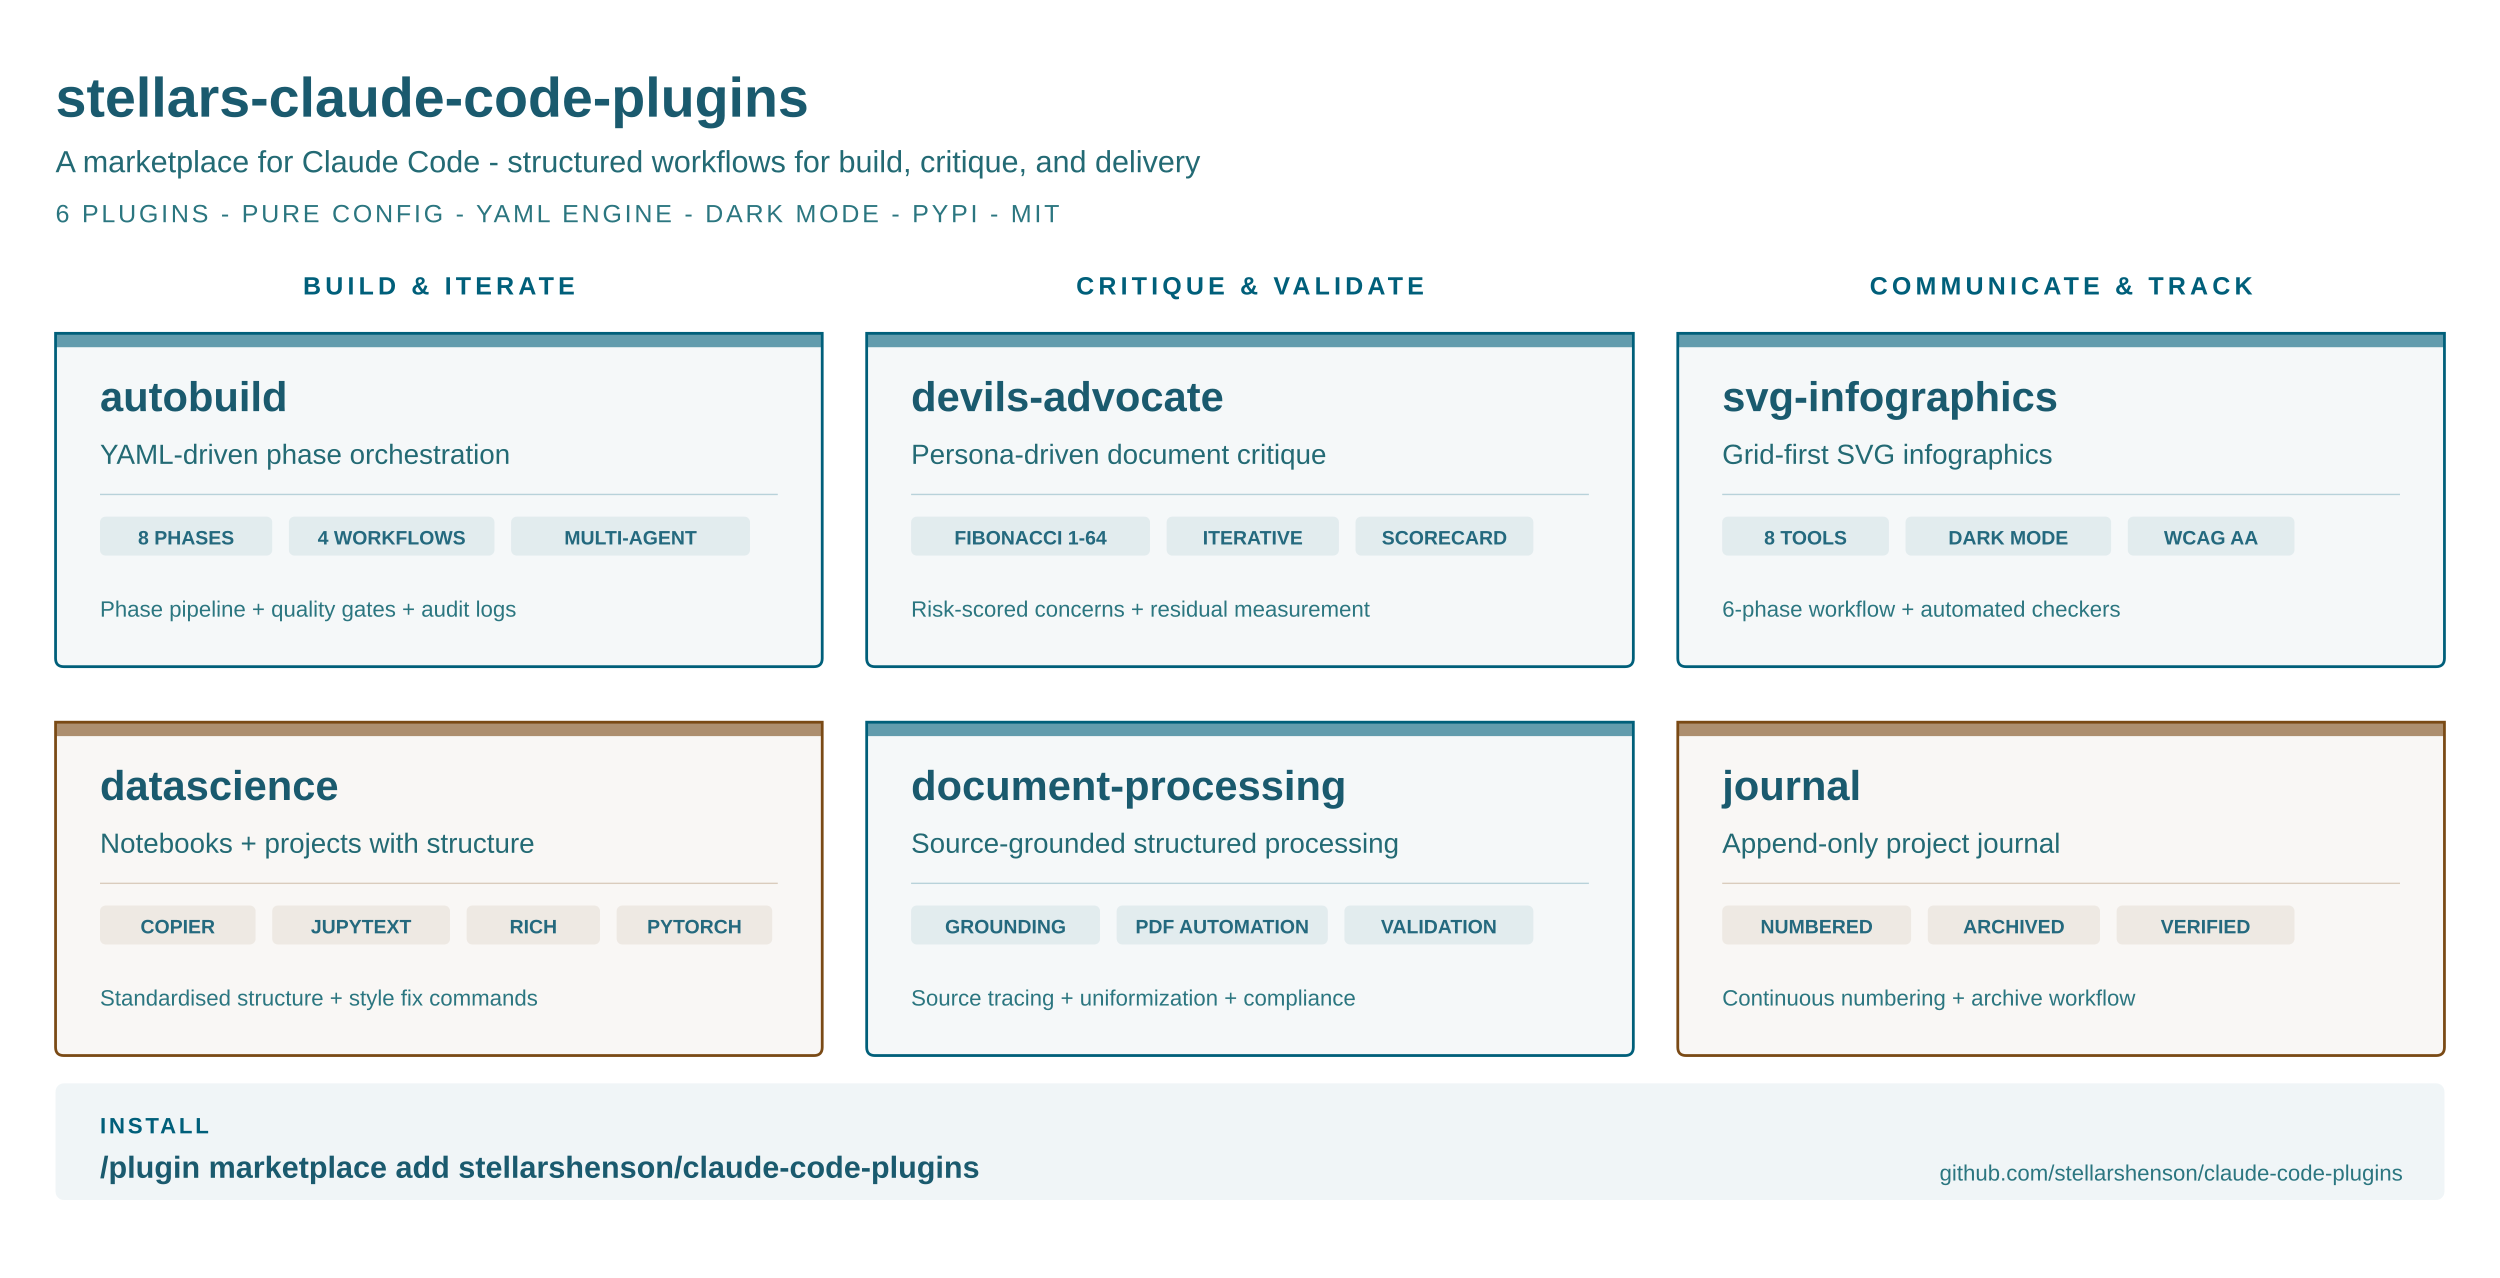
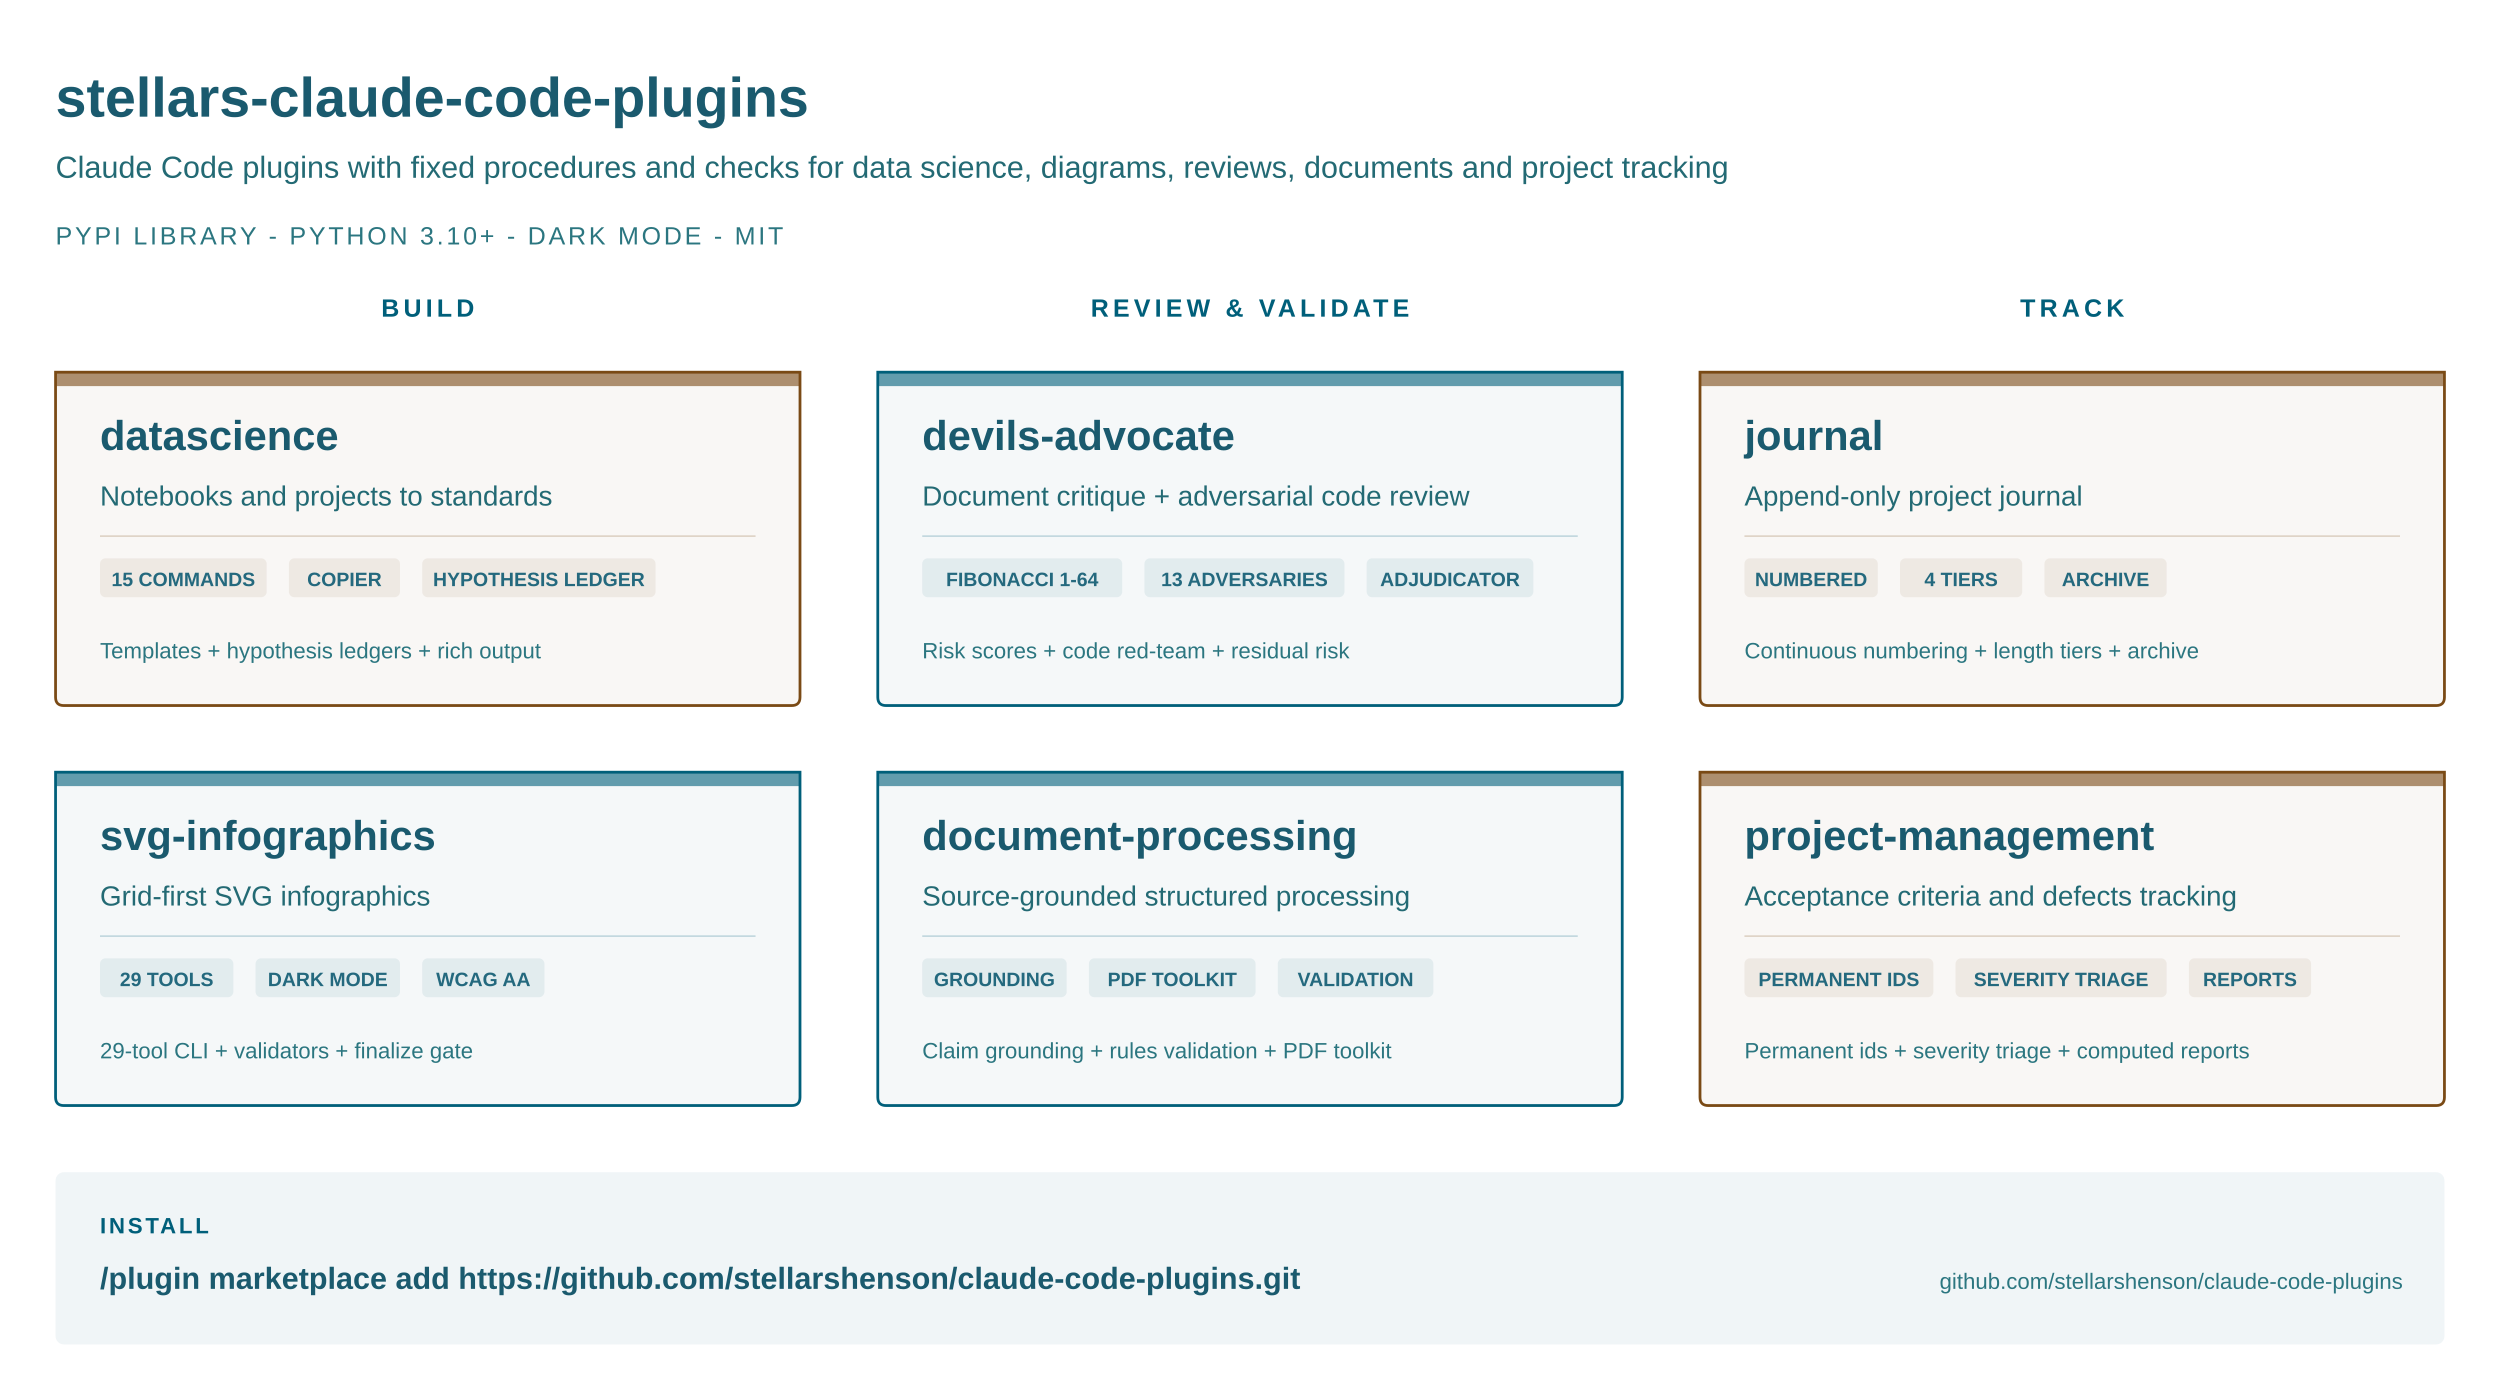
- <svg xmlns="http://www.w3.org/2000/svg" viewBox="0 0 900 460">
+ <svg xmlns="http://www.w3.org/2000/svg" viewBox="0 0 900 504">
  <style>
    .fg-1 { fill: #1a5a6e; }
    .fg-2 { fill: #24697e; }
    .fg-3 { fill: #236a74; }
    .fg-4 { fill: #2b7680; }
    .accent-1 { fill: #005f7a; }
    .accent-2 { fill: #7a4a15; }
    .on-fill { fill: #e0f2f7; }
    .stroke-1 { stroke: #005f7a; }
    .stroke-2 { stroke: #7a4a15; }
    @media (prefers-color-scheme: dark) {
      .fg-1 { fill: #b8e4f0; }
      .fg-2 { fill: #8fd4e6; }
      .fg-3 { fill: #5aafc5; }
      .fg-4 { fill: #4099b3; }
      .accent-1 { fill: #5cc8e0; }
      .accent-2 { fill: #d4a04a; }
+       .on-fill { fill: #0d2530; }
      .stroke-1 { stroke: #5cc8e0; }
      .stroke-2 { stroke: #d4a04a; }
    }
  </style>
-   <text x="20" y="42" font-family="Segoe UI, Arial, sans-serif" font-size="20" font-weight="700" class="fg-1">stellars-claude-code-plugins</text>
-   <text x="20" y="62" font-family="Segoe UI, Arial, sans-serif" font-size="11" class="fg-3">A marketplace for Claude Code - structured workflows for build, critique, and delivery</text>
-   <text x="20" y="80" font-family="Segoe UI, Arial, sans-serif" font-size="9" class="fg-4" letter-spacing="1">6 PLUGINS - PURE CONFIG - YAML ENGINE - DARK MODE - PYPI - MIT</text>
-   <text x="158" y="106" font-family="Segoe UI, Arial, sans-serif" font-size="9" font-weight="600" class="accent-1" letter-spacing="1.5" text-anchor="middle">BUILD &amp; ITERATE</text>
-   <text x="450" y="106" font-family="Segoe UI, Arial, sans-serif" font-size="9" font-weight="600" class="accent-1" letter-spacing="1.5" text-anchor="middle">CRITIQUE &amp; VALIDATE</text>
-   <text x="742" y="106" font-family="Segoe UI, Arial, sans-serif" font-size="9" font-weight="600" class="accent-1" letter-spacing="1.5" text-anchor="middle">COMMUNICATE &amp; TRACK</text>
-   <path d="M20,120 H296 V237 Q296,240 293,240 H23 Q20,240 20,237 Z" fill="#005f7a" fill-opacity="0.04" />
-   <path d="M20,120 H296 V237 Q296,240 293,240 H23 Q20,240 20,237 Z" fill="none" class="stroke-1" stroke-width="1" />
-   <rect x="20" y="120" width="276" height="5" fill="#005f7a" opacity="0.6" />
-   <text x="36" y="148" font-family="Segoe UI, Arial, sans-serif" font-size="15" font-weight="700" class="fg-1">autobuild</text>
-   <text x="36" y="167" font-family="Segoe UI, Arial, sans-serif" font-size="10" class="fg-3">YAML-driven phase orchestration</text>
-   <line x1="36" y1="178" x2="280" y2="178" class="stroke-1" stroke-width="0.5" opacity="0.25" />
-   <rect x="36" y="186" width="62" height="14" rx="2" fill="#005f7a" fill-opacity="0.08" />
-   <text x="67" y="196" font-family="Segoe UI, Arial, sans-serif" font-size="7" font-weight="600" class="fg-2" text-anchor="middle">8 PHASES</text>
-   <rect x="104" y="186" width="74" height="14" rx="2" fill="#005f7a" fill-opacity="0.08" />
-   <text x="141" y="196" font-family="Segoe UI, Arial, sans-serif" font-size="7" font-weight="600" class="fg-2" text-anchor="middle">4 WORKFLOWS</text>
-   <rect x="184" y="186" width="86" height="14" rx="2" fill="#005f7a" fill-opacity="0.08" />
-   <text x="227" y="196" font-family="Segoe UI, Arial, sans-serif" font-size="7" font-weight="600" class="fg-2" text-anchor="middle">MULTI-AGENT</text>
-   <text x="36" y="222" font-family="Segoe UI, Arial, sans-serif" font-size="8" class="fg-4">Phase pipeline + quality gates + audit logs</text>
-   <path d="M312,120 H588 V237 Q588,240 585,240 H315 Q312,240 312,237 Z" fill="#005f7a" fill-opacity="0.04" />
-   <path d="M312,120 H588 V237 Q588,240 585,240 H315 Q312,240 312,237 Z" fill="none" class="stroke-1" stroke-width="1" />
-   <rect x="312" y="120" width="276" height="5" fill="#005f7a" opacity="0.6" />
-   <text x="328" y="148" font-family="Segoe UI, Arial, sans-serif" font-size="15" font-weight="700" class="fg-1">devils-advocate</text>
-   <text x="328" y="167" font-family="Segoe UI, Arial, sans-serif" font-size="10" class="fg-3">Persona-driven document critique</text>
-   <line x1="328" y1="178" x2="572" y2="178" class="stroke-1" stroke-width="0.5" opacity="0.25" />
-   <rect x="328" y="186" width="86" height="14" rx="2" fill="#005f7a" fill-opacity="0.08" />
-   <text x="371" y="196" font-family="Segoe UI, Arial, sans-serif" font-size="7" font-weight="600" class="fg-2" text-anchor="middle">FIBONACCI 1-64</text>
-   <rect x="420" y="186" width="62" height="14" rx="2" fill="#005f7a" fill-opacity="0.08" />
-   <text x="451" y="196" font-family="Segoe UI, Arial, sans-serif" font-size="7" font-weight="600" class="fg-2" text-anchor="middle">ITERATIVE</text>
-   <rect x="488" y="186" width="64" height="14" rx="2" fill="#005f7a" fill-opacity="0.08" />
-   <text x="520" y="196" font-family="Segoe UI, Arial, sans-serif" font-size="7" font-weight="600" class="fg-2" text-anchor="middle">SCORECARD</text>
-   <text x="328" y="222" font-family="Segoe UI, Arial, sans-serif" font-size="8" class="fg-4">Risk-scored concerns + residual measurement</text>
-   <path d="M604,120 H880 V237 Q880,240 877,240 H607 Q604,240 604,237 Z" fill="#005f7a" fill-opacity="0.04" />
-   <path d="M604,120 H880 V237 Q880,240 877,240 H607 Q604,240 604,237 Z" fill="none" class="stroke-1" stroke-width="1" />
-   <rect x="604" y="120" width="276" height="5" fill="#005f7a" opacity="0.6" />
-   <text x="620" y="148" font-family="Segoe UI, Arial, sans-serif" font-size="15" font-weight="700" class="fg-1">svg-infographics</text>
-   <text x="620" y="167" font-family="Segoe UI, Arial, sans-serif" font-size="10" class="fg-3">Grid-first SVG infographics</text>
-   <line x1="620" y1="178" x2="864" y2="178" class="stroke-1" stroke-width="0.5" opacity="0.25" />
-   <rect x="620" y="186" width="60" height="14" rx="2" fill="#005f7a" fill-opacity="0.08" />
-   <text x="650" y="196" font-family="Segoe UI, Arial, sans-serif" font-size="7" font-weight="600" class="fg-2" text-anchor="middle">8 TOOLS</text>
-   <rect x="686" y="186" width="74" height="14" rx="2" fill="#005f7a" fill-opacity="0.08" />
-   <text x="723" y="196" font-family="Segoe UI, Arial, sans-serif" font-size="7" font-weight="600" class="fg-2" text-anchor="middle">DARK MODE</text>
-   <rect x="766" y="186" width="60" height="14" rx="2" fill="#005f7a" fill-opacity="0.08" />
-   <text x="796" y="196" font-family="Segoe UI, Arial, sans-serif" font-size="7" font-weight="600" class="fg-2" text-anchor="middle">WCAG AA</text>
-   <text x="620" y="222" font-family="Segoe UI, Arial, sans-serif" font-size="8" class="fg-4">6-phase workflow + automated checkers</text>
-   <path d="M20,260 H296 V377 Q296,380 293,380 H23 Q20,380 20,377 Z" fill="#7a4a15" fill-opacity="0.04" />
-   <path d="M20,260 H296 V377 Q296,380 293,380 H23 Q20,380 20,377 Z" fill="none" class="stroke-2" stroke-width="1" />
-   <rect x="20" y="260" width="276" height="5" fill="#7a4a15" opacity="0.6" />
-   <text x="36" y="288" font-family="Segoe UI, Arial, sans-serif" font-size="15" font-weight="700" class="fg-1">datascience</text>
-   <text x="36" y="307" font-family="Segoe UI, Arial, sans-serif" font-size="10" class="fg-3">Notebooks + projects with structure</text>
-   <line x1="36" y1="318" x2="280" y2="318" class="stroke-2" stroke-width="0.5" opacity="0.25" />
-   <rect x="36" y="326" width="56" height="14" rx="2" fill="#7a4a15" fill-opacity="0.08" />
-   <text x="64" y="336" font-family="Segoe UI, Arial, sans-serif" font-size="7" font-weight="600" class="fg-2" text-anchor="middle">COPIER</text>
-   <rect x="98" y="326" width="64" height="14" rx="2" fill="#7a4a15" fill-opacity="0.08" />
-   <text x="130" y="336" font-family="Segoe UI, Arial, sans-serif" font-size="7" font-weight="600" class="fg-2" text-anchor="middle">JUPYTEXT</text>
-   <rect x="168" y="326" width="48" height="14" rx="2" fill="#7a4a15" fill-opacity="0.08" />
-   <text x="192" y="336" font-family="Segoe UI, Arial, sans-serif" font-size="7" font-weight="600" class="fg-2" text-anchor="middle">RICH</text>
-   <rect x="222" y="326" width="56" height="14" rx="2" fill="#7a4a15" fill-opacity="0.08" />
-   <text x="250" y="336" font-family="Segoe UI, Arial, sans-serif" font-size="7" font-weight="600" class="fg-2" text-anchor="middle">PYTORCH</text>
-   <text x="36" y="362" font-family="Segoe UI, Arial, sans-serif" font-size="8" class="fg-4">Standardised structure + style fix commands</text>
-   <path d="M312,260 H588 V377 Q588,380 585,380 H315 Q312,380 312,377 Z" fill="#005f7a" fill-opacity="0.04" />
-   <path d="M312,260 H588 V377 Q588,380 585,380 H315 Q312,380 312,377 Z" fill="none" class="stroke-1" stroke-width="1" />
-   <rect x="312" y="260" width="276" height="5" fill="#005f7a" opacity="0.6" />
-   <text x="328" y="288" font-family="Segoe UI, Arial, sans-serif" font-size="15" font-weight="700" class="fg-1">document-processing</text>
-   <text x="328" y="307" font-family="Segoe UI, Arial, sans-serif" font-size="10" class="fg-3">Source-grounded structured processing</text>
-   <line x1="328" y1="318" x2="572" y2="318" class="stroke-1" stroke-width="0.5" opacity="0.25" />
-   <rect x="328" y="326" width="68" height="14" rx="2" fill="#005f7a" fill-opacity="0.08" />
-   <text x="362" y="336" font-family="Segoe UI, Arial, sans-serif" font-size="7" font-weight="600" class="fg-2" text-anchor="middle">GROUNDING</text>
-   <rect x="402" y="326" width="76" height="14" rx="2" fill="#005f7a" fill-opacity="0.08" />
-   <text x="440" y="336" font-family="Segoe UI, Arial, sans-serif" font-size="7" font-weight="600" class="fg-2" text-anchor="middle">PDF AUTOMATION</text>
-   <rect x="484" y="326" width="68" height="14" rx="2" fill="#005f7a" fill-opacity="0.08" />
-   <text x="518" y="336" font-family="Segoe UI, Arial, sans-serif" font-size="7" font-weight="600" class="fg-2" text-anchor="middle">VALIDATION</text>
-   <text x="328" y="362" font-family="Segoe UI, Arial, sans-serif" font-size="8" class="fg-4">Source tracing + uniformization + compliance</text>
-   <path d="M604,260 H880 V377 Q880,380 877,380 H607 Q604,380 604,377 Z" fill="#7a4a15" fill-opacity="0.04" />
-   <path d="M604,260 H880 V377 Q880,380 877,380 H607 Q604,380 604,377 Z" fill="none" class="stroke-2" stroke-width="1" />
-   <rect x="604" y="260" width="276" height="5" fill="#7a4a15" opacity="0.6" />
-   <text x="620" y="288" font-family="Segoe UI, Arial, sans-serif" font-size="15" font-weight="700" class="fg-1">journal</text>
-   <text x="620" y="307" font-family="Segoe UI, Arial, sans-serif" font-size="10" class="fg-3">Append-only project journal</text>
-   <line x1="620" y1="318" x2="864" y2="318" class="stroke-2" stroke-width="0.5" opacity="0.25" />
-   <rect x="620" y="326" width="68" height="14" rx="2" fill="#7a4a15" fill-opacity="0.08" />
-   <text x="654" y="336" font-family="Segoe UI, Arial, sans-serif" font-size="7" font-weight="600" class="fg-2" text-anchor="middle">NUMBERED</text>
-   <rect x="694" y="326" width="62" height="14" rx="2" fill="#7a4a15" fill-opacity="0.08" />
-   <text x="725" y="336" font-family="Segoe UI, Arial, sans-serif" font-size="7" font-weight="600" class="fg-2" text-anchor="middle">ARCHIVED</text>
-   <rect x="762" y="326" width="64" height="14" rx="2" fill="#7a4a15" fill-opacity="0.08" />
-   <text x="794" y="336" font-family="Segoe UI, Arial, sans-serif" font-size="7" font-weight="600" class="fg-2" text-anchor="middle">VERIFIED</text>
-   <text x="620" y="362" font-family="Segoe UI, Arial, sans-serif" font-size="8" class="fg-4">Continuous numbering + archive workflow</text>
-   <rect x="20" y="390" width="860" height="42" rx="3" fill="#005f7a" fill-opacity="0.06" />
-   <text x="36" y="408" font-family="Segoe UI, Arial, sans-serif" font-size="8" font-weight="600" class="accent-1" letter-spacing="1">INSTALL</text>
-   <text x="36" y="424" font-family="Segoe UI, Arial, sans-serif" font-size="11" font-weight="600" class="fg-1">/plugin marketplace add stellarshenson/claude-code-plugins</text>
-   <text x="865" y="425" font-family="Segoe UI, Arial, sans-serif" font-size="8" class="fg-4" text-anchor="end">github.com/stellarshenson/claude-code-plugins</text>
+   <g id="background">
+     <rect x="20" y="422" width="860" height="62" rx="3" fill="#005f7a" fill-opacity="0.06" />
+   </g>
+   <g id="nodes">
+     <path d="M20,134 H288 V251 Q288,254 285,254 H23 Q20,254 20,251 Z" fill="#7a4a15" fill-opacity="0.04" stroke="#7a4a15" stroke-width="1" />
+     <rect x="20" y="134" width="268" height="5" fill="#7a4a15" opacity="0.6" />
+     <line x1="36" y1="193" x2="272" y2="193" class="stroke-2" stroke-width="0.5" opacity="0.25" />
+     <rect x="36" y="201" width="60" height="14" rx="2" fill="#7a4a15" fill-opacity="0.08" />
+     <rect x="104" y="201" width="40" height="14" rx="2" fill="#7a4a15" fill-opacity="0.08" />
+     <rect x="152" y="201" width="84" height="14" rx="2" fill="#7a4a15" fill-opacity="0.08" />
+     <path d="M316,134 H584 V251 Q584,254 581,254 H319 Q316,254 316,251 Z" fill="#005f7a" fill-opacity="0.04" stroke="#005f7a" stroke-width="1" />
+     <rect x="316" y="134" width="268" height="5" fill="#005f7a" opacity="0.6" />
+     <line x1="332" y1="193" x2="568" y2="193" class="stroke-1" stroke-width="0.5" opacity="0.25" />
+     <rect x="332" y="201" width="72" height="14" rx="2" fill="#005f7a" fill-opacity="0.08" />
+     <rect x="412" y="201" width="72" height="14" rx="2" fill="#005f7a" fill-opacity="0.08" />
+     <rect x="492" y="201" width="60" height="14" rx="2" fill="#005f7a" fill-opacity="0.08" />
+     <path d="M612,134 H880 V251 Q880,254 877,254 H615 Q612,254 612,251 Z" fill="#7a4a15" fill-opacity="0.04" stroke="#7a4a15" stroke-width="1" />
+     <rect x="612" y="134" width="268" height="5" fill="#7a4a15" opacity="0.6" />
+     <line x1="628" y1="193" x2="864" y2="193" class="stroke-2" stroke-width="0.5" opacity="0.25" />
+     <rect x="628" y="201" width="48" height="14" rx="2" fill="#7a4a15" fill-opacity="0.08" />
+     <rect x="684" y="201" width="44" height="14" rx="2" fill="#7a4a15" fill-opacity="0.08" />
+     <rect x="736" y="201" width="44" height="14" rx="2" fill="#7a4a15" fill-opacity="0.08" />
+     <path d="M20,278 H288 V395 Q288,398 285,398 H23 Q20,398 20,395 Z" fill="#005f7a" fill-opacity="0.04" stroke="#005f7a" stroke-width="1" />
+     <rect x="20" y="278" width="268" height="5" fill="#005f7a" opacity="0.6" />
+     <line x1="36" y1="337" x2="272" y2="337" class="stroke-1" stroke-width="0.5" opacity="0.25" />
+     <rect x="36" y="345" width="48" height="14" rx="2" fill="#005f7a" fill-opacity="0.08" />
+     <rect x="92" y="345" width="52" height="14" rx="2" fill="#005f7a" fill-opacity="0.08" />
+     <rect x="152" y="345" width="44" height="14" rx="2" fill="#005f7a" fill-opacity="0.08" />
+     <path d="M316,278 H584 V395 Q584,398 581,398 H319 Q316,398 316,395 Z" fill="#005f7a" fill-opacity="0.04" stroke="#005f7a" stroke-width="1" />
+     <rect x="316" y="278" width="268" height="5" fill="#005f7a" opacity="0.6" />
+     <line x1="332" y1="337" x2="568" y2="337" class="stroke-1" stroke-width="0.5" opacity="0.25" />
+     <rect x="332" y="345" width="52" height="14" rx="2" fill="#005f7a" fill-opacity="0.08" />
+     <rect x="392" y="345" width="60" height="14" rx="2" fill="#005f7a" fill-opacity="0.08" />
+     <rect x="460" y="345" width="56" height="14" rx="2" fill="#005f7a" fill-opacity="0.08" />
+     <path d="M612,278 H880 V395 Q880,398 877,398 H615 Q612,398 612,395 Z" fill="#7a4a15" fill-opacity="0.04" stroke="#7a4a15" stroke-width="1" />
+     <rect x="612" y="278" width="268" height="5" fill="#7a4a15" opacity="0.6" />
+     <line x1="628" y1="337" x2="864" y2="337" class="stroke-2" stroke-width="0.5" opacity="0.25" />
+     <rect x="628" y="345" width="68" height="14" rx="2" fill="#7a4a15" fill-opacity="0.08" />
+     <rect x="704" y="345" width="76" height="14" rx="2" fill="#7a4a15" fill-opacity="0.08" />
+     <rect x="788" y="345" width="44" height="14" rx="2" fill="#7a4a15" fill-opacity="0.08" />
+   </g>
+   <g id="connectors" />
+   <g id="content">
+     <text x="20" y="42" font-family="Segoe UI, Arial, sans-serif" font-size="20" font-weight="700" class="fg-1">stellars-claude-code-plugins</text>
+     <text x="20" y="64" font-family="Segoe UI, Arial, sans-serif" font-size="11" class="fg-3">Claude Code plugins with fixed procedures and checks for data science, diagrams, reviews, documents and project tracking</text>
+     <text x="20" y="88" font-family="Segoe UI, Arial, sans-serif" font-size="9" class="fg-4" letter-spacing="1">PYPI LIBRARY - PYTHON 3.10+ - DARK MODE - MIT</text>
+     <text x="154" y="114" font-family="Segoe UI, Arial, sans-serif" font-size="9" font-weight="600" class="accent-1" letter-spacing="1.5" text-anchor="middle">BUILD</text>
+     <text x="450" y="114" font-family="Segoe UI, Arial, sans-serif" font-size="9" font-weight="600" class="accent-1" letter-spacing="1.5" text-anchor="middle">REVIEW &amp; VALIDATE</text>
+     <text x="746" y="114" font-family="Segoe UI, Arial, sans-serif" font-size="9" font-weight="600" class="accent-1" letter-spacing="1.5" text-anchor="middle">TRACK</text>
+     <text x="36" y="162" font-family="Segoe UI, Arial, sans-serif" font-size="15" font-weight="700" class="fg-1">datascience</text>
+     <text x="36" y="182" font-family="Segoe UI, Arial, sans-serif" font-size="10" class="fg-3">Notebooks and projects to standards</text>
+     <text x="66" y="211" font-family="Segoe UI, Arial, sans-serif" font-size="7" font-weight="600" class="fg-2" text-anchor="middle">15 COMMANDS</text>
+     <text x="124" y="211" font-family="Segoe UI, Arial, sans-serif" font-size="7" font-weight="600" class="fg-2" text-anchor="middle">COPIER</text>
+     <text x="194" y="211" font-family="Segoe UI, Arial, sans-serif" font-size="7" font-weight="600" class="fg-2" text-anchor="middle">HYPOTHESIS LEDGER</text>
+     <text x="36" y="237" font-family="Segoe UI, Arial, sans-serif" font-size="8" class="fg-4">Templates + hypothesis ledgers + rich output</text>
+     <text x="332" y="162" font-family="Segoe UI, Arial, sans-serif" font-size="15" font-weight="700" class="fg-1">devils-advocate</text>
+     <text x="332" y="182" font-family="Segoe UI, Arial, sans-serif" font-size="10" class="fg-3">Document critique + adversarial code review</text>
+     <text x="368" y="211" font-family="Segoe UI, Arial, sans-serif" font-size="7" font-weight="600" class="fg-2" text-anchor="middle">FIBONACCI 1-64</text>
+     <text x="448" y="211" font-family="Segoe UI, Arial, sans-serif" font-size="7" font-weight="600" class="fg-2" text-anchor="middle">13 ADVERSARIES</text>
+     <text x="522" y="211" font-family="Segoe UI, Arial, sans-serif" font-size="7" font-weight="600" class="fg-2" text-anchor="middle">ADJUDICATOR</text>
+     <text x="332" y="237" font-family="Segoe UI, Arial, sans-serif" font-size="8" class="fg-4">Risk scores + code red-team + residual risk</text>
+     <text x="628" y="162" font-family="Segoe UI, Arial, sans-serif" font-size="15" font-weight="700" class="fg-1">journal</text>
+     <text x="628" y="182" font-family="Segoe UI, Arial, sans-serif" font-size="10" class="fg-3">Append-only project journal</text>
+     <text x="652" y="211" font-family="Segoe UI, Arial, sans-serif" font-size="7" font-weight="600" class="fg-2" text-anchor="middle">NUMBERED</text>
+     <text x="706" y="211" font-family="Segoe UI, Arial, sans-serif" font-size="7" font-weight="600" class="fg-2" text-anchor="middle">4 TIERS</text>
+     <text x="758" y="211" font-family="Segoe UI, Arial, sans-serif" font-size="7" font-weight="600" class="fg-2" text-anchor="middle">ARCHIVE</text>
+     <text x="628" y="237" font-family="Segoe UI, Arial, sans-serif" font-size="8" class="fg-4">Continuous numbering + length tiers + archive</text>
+     <text x="36" y="306" font-family="Segoe UI, Arial, sans-serif" font-size="15" font-weight="700" class="fg-1">svg-infographics</text>
+     <text x="36" y="326" font-family="Segoe UI, Arial, sans-serif" font-size="10" class="fg-3">Grid-first SVG infographics</text>
+     <text x="60" y="355" font-family="Segoe UI, Arial, sans-serif" font-size="7" font-weight="600" class="fg-2" text-anchor="middle">29 TOOLS</text>
+     <text x="118" y="355" font-family="Segoe UI, Arial, sans-serif" font-size="7" font-weight="600" class="fg-2" text-anchor="middle">DARK MODE</text>
+     <text x="174" y="355" font-family="Segoe UI, Arial, sans-serif" font-size="7" font-weight="600" class="fg-2" text-anchor="middle">WCAG AA</text>
+     <text x="36" y="381" font-family="Segoe UI, Arial, sans-serif" font-size="8" class="fg-4">29-tool CLI + validators + finalize gate</text>
+     <text x="332" y="306" font-family="Segoe UI, Arial, sans-serif" font-size="15" font-weight="700" class="fg-1">document-processing</text>
+     <text x="332" y="326" font-family="Segoe UI, Arial, sans-serif" font-size="10" class="fg-3">Source-grounded structured processing</text>
+     <text x="358" y="355" font-family="Segoe UI, Arial, sans-serif" font-size="7" font-weight="600" class="fg-2" text-anchor="middle">GROUNDING</text>
+     <text x="422" y="355" font-family="Segoe UI, Arial, sans-serif" font-size="7" font-weight="600" class="fg-2" text-anchor="middle">PDF TOOLKIT</text>
+     <text x="488" y="355" font-family="Segoe UI, Arial, sans-serif" font-size="7" font-weight="600" class="fg-2" text-anchor="middle">VALIDATION</text>
+     <text x="332" y="381" font-family="Segoe UI, Arial, sans-serif" font-size="8" class="fg-4">Claim grounding + rules validation + PDF toolkit</text>
+     <text x="628" y="306" font-family="Segoe UI, Arial, sans-serif" font-size="15" font-weight="700" class="fg-1">project-management</text>
+     <text x="628" y="326" font-family="Segoe UI, Arial, sans-serif" font-size="10" class="fg-3">Acceptance criteria and defects tracking</text>
+     <text x="662" y="355" font-family="Segoe UI, Arial, sans-serif" font-size="7" font-weight="600" class="fg-2" text-anchor="middle">PERMANENT IDS</text>
+     <text x="742" y="355" font-family="Segoe UI, Arial, sans-serif" font-size="7" font-weight="600" class="fg-2" text-anchor="middle">SEVERITY TRIAGE</text>
+     <text x="810" y="355" font-family="Segoe UI, Arial, sans-serif" font-size="7" font-weight="600" class="fg-2" text-anchor="middle">REPORTS</text>
+     <text x="628" y="381" font-family="Segoe UI, Arial, sans-serif" font-size="8" class="fg-4">Permanent ids + severity triage + computed reports</text>
+     <text x="36" y="444" font-family="Segoe UI, Arial, sans-serif" font-size="8" font-weight="600" class="accent-1" letter-spacing="1">INSTALL</text>
+     <text x="36" y="464" font-family="Segoe UI, Arial, sans-serif" font-size="11" font-weight="600" class="fg-1">/plugin marketplace add https://github.com/stellarshenson/claude-code-plugins.git</text>
+     <text x="865" y="464" font-family="Segoe UI, Arial, sans-serif" font-size="8" class="fg-4" text-anchor="end">github.com/stellarshenson/claude-code-plugins</text>
+   </g>
+   <g id="callouts" />
</svg>
